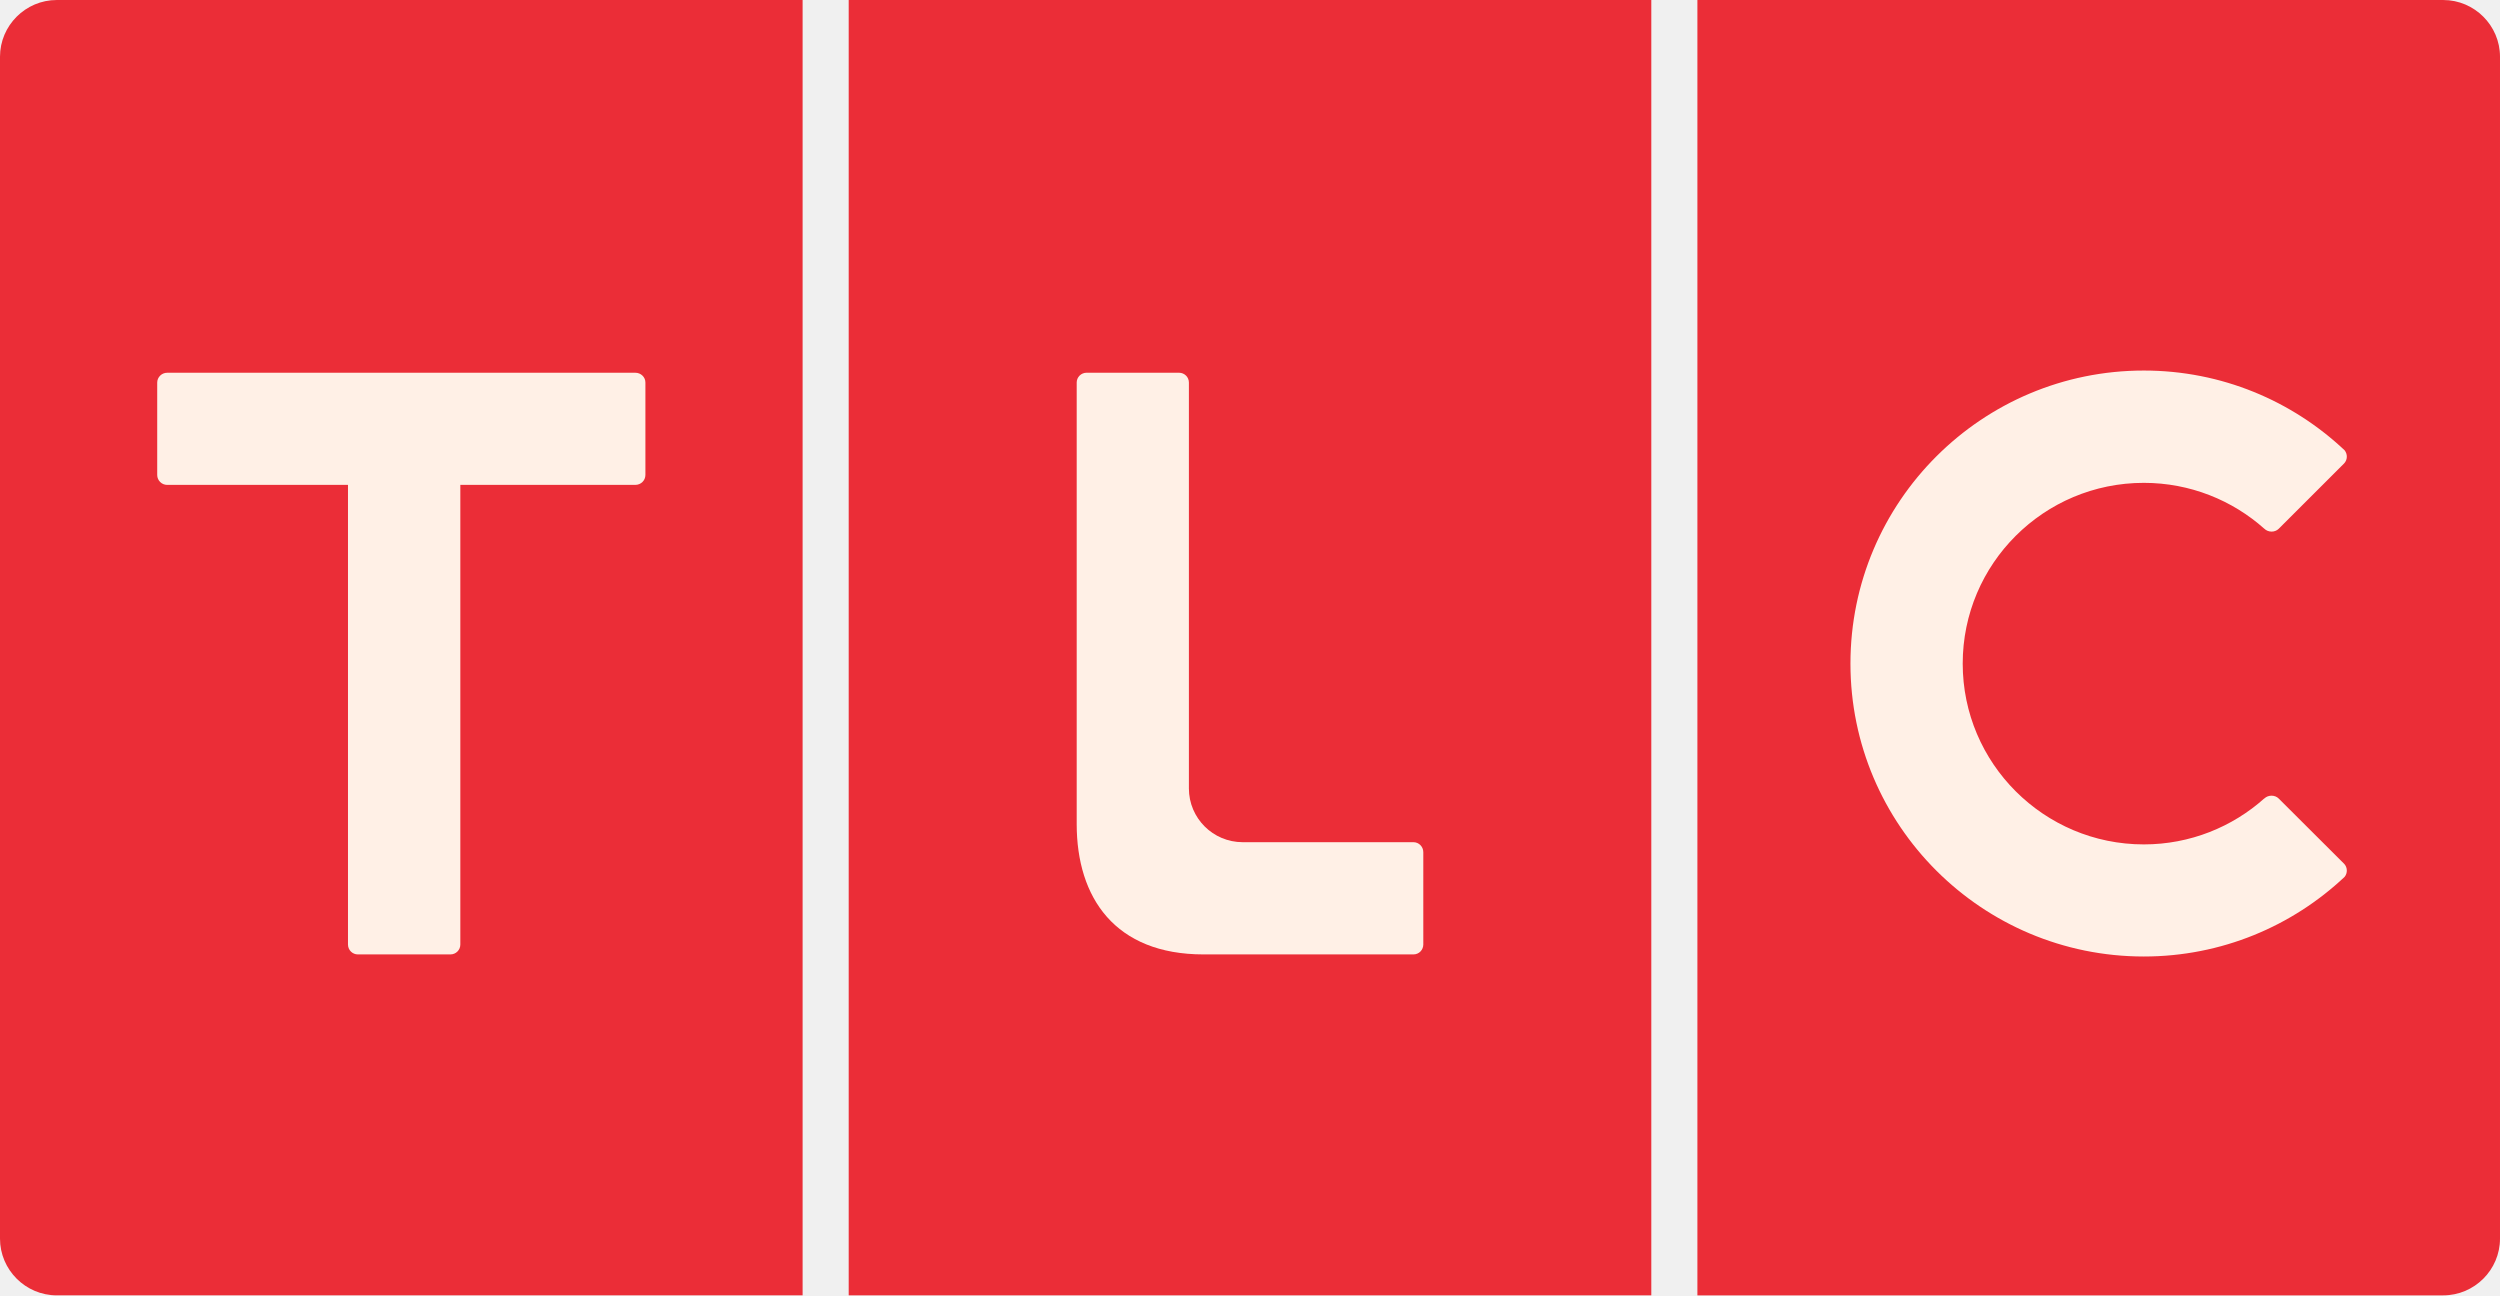
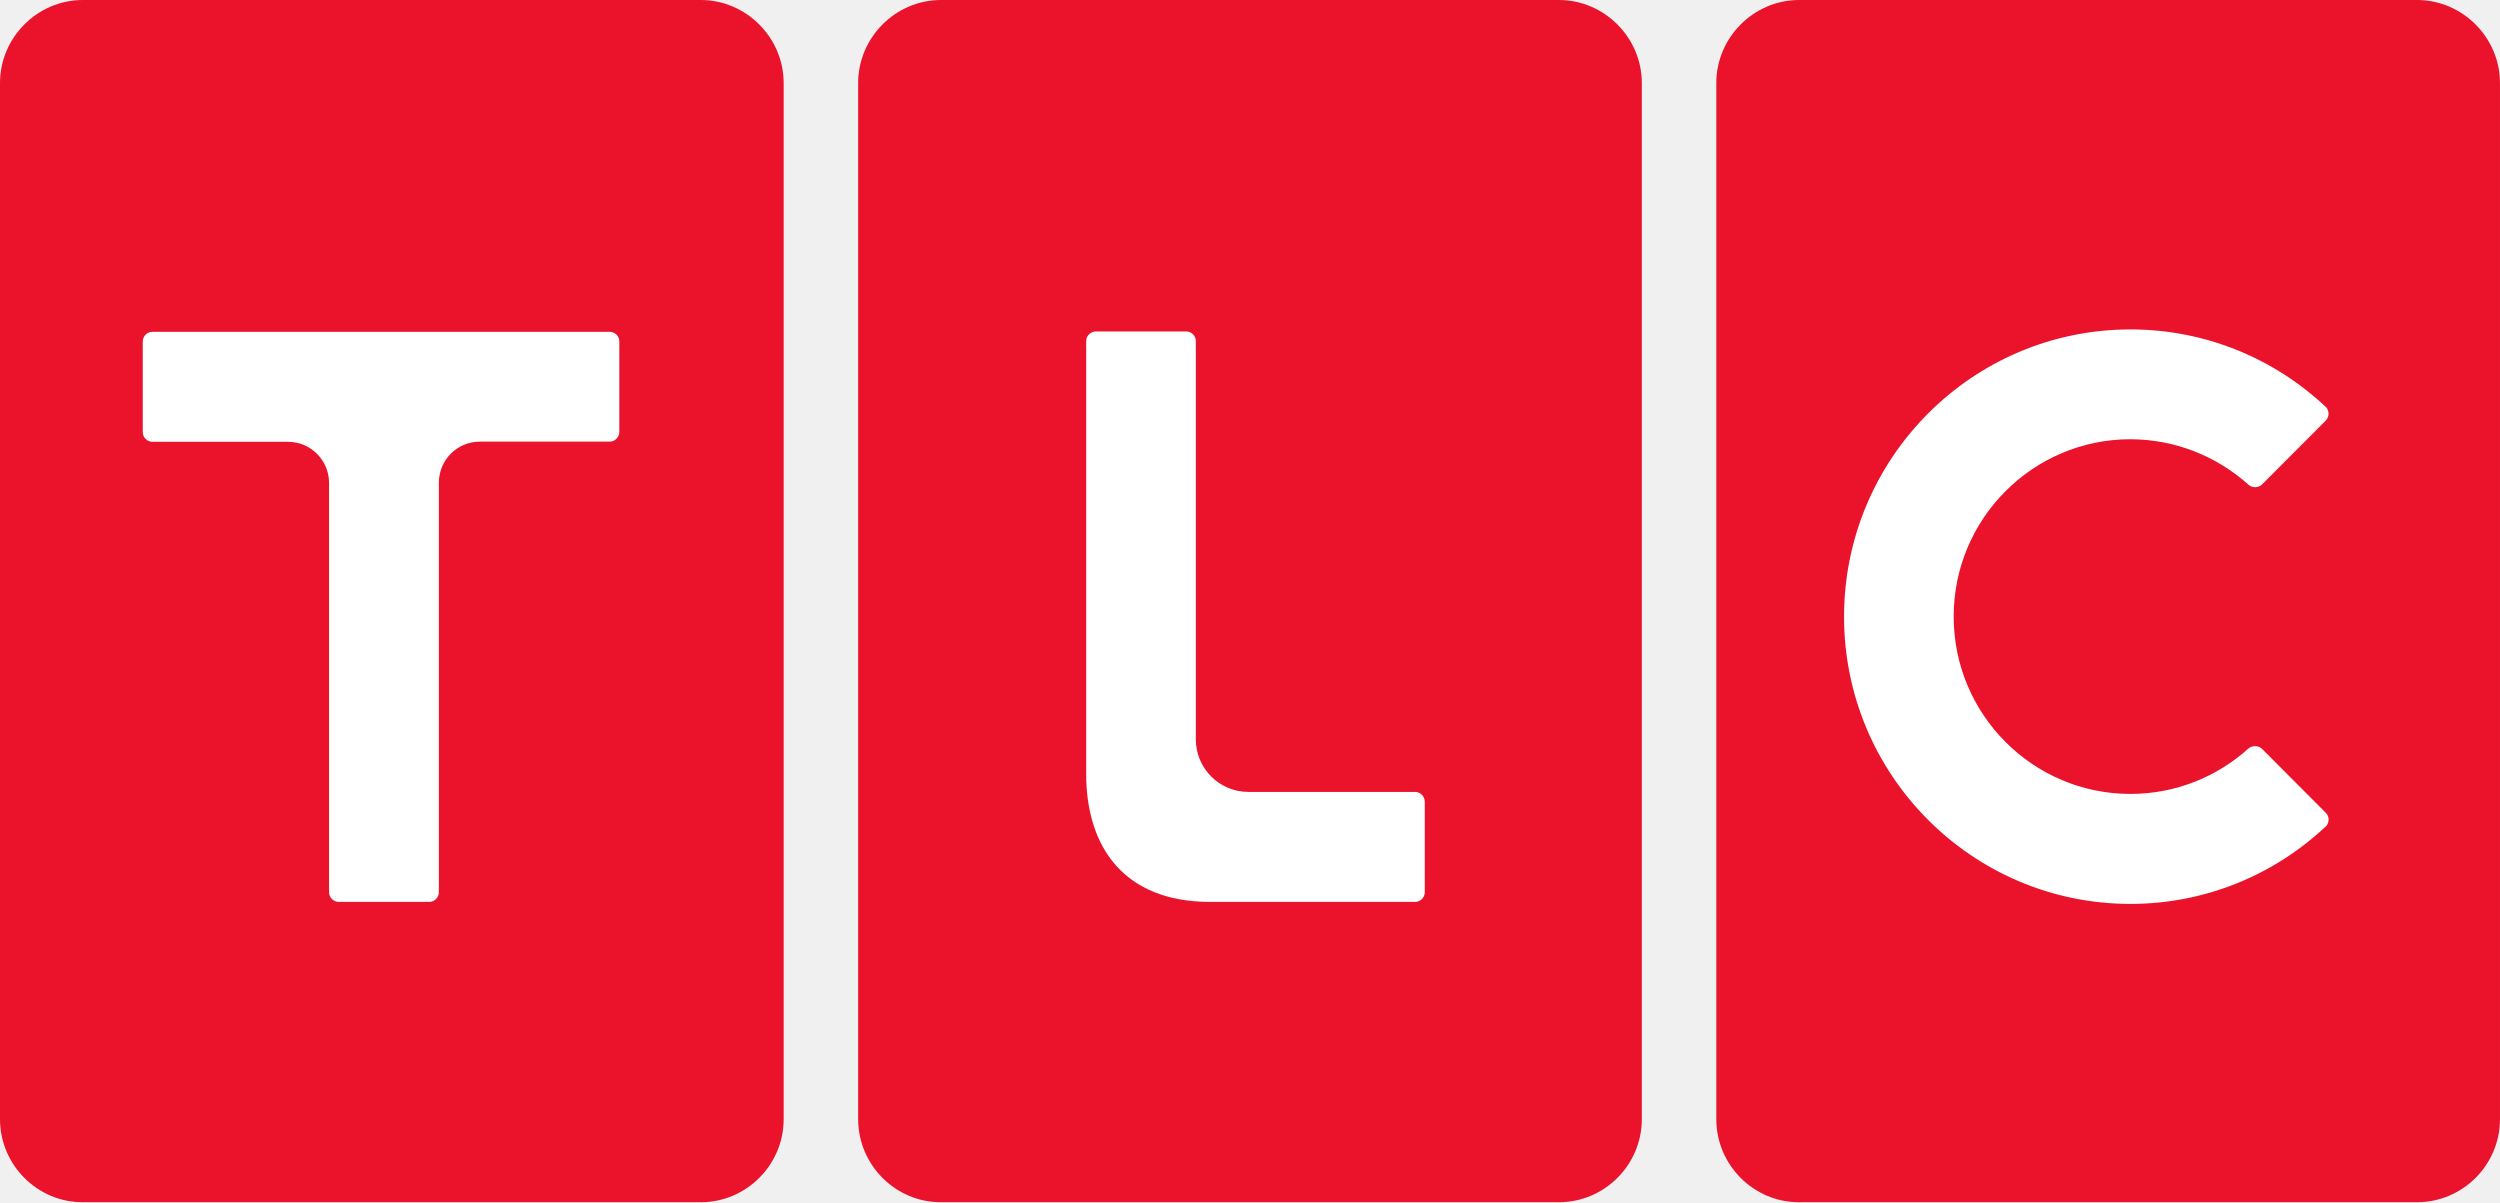
- <svg xmlns="http://www.w3.org/2000/svg" id="Layer_1" width="925.04" height="479.3" enable-background="new 0 0 200 97.333" version="1.0" viewBox="0 0 925.04 479.3" xml:space="preserve">
-   <g id="g2654" transform="matrix(.74053 0 0 .73981 904.03 0)">
-     <path id="path2656" d="m0 0h-372.66v647.88h372.65c15.61 0 28.38-12.771 28.38-28.38v-591.12c0-15.607-12.77-28.376-28.37-28.376" fill="#eb2d37" />
-   </g>
-   <path id="path2666" d="m314.03 479.3h296.98v-479.3h-296.98z" fill="#eb2d37" />
-   <g id="g2684" transform="matrix(.74053 0 0 .73981 21.013 .00111)">
-     <path id="path2686" d="m0 0c-15.607 0-28.376 12.769-28.376 28.376v591.12c0 15.607 12.769 28.376 28.376 28.376h372.66v-647.88z" fill="#eb2d37" />
-   </g>
-   <g id="g983" transform="translate(-406.54 865.5)">
-     <g id="g2660" transform="matrix(.74053 0 0 .73981 1244.4 -669.84)">
-       <path id="path2662" d="m0 0c-15.98-14.27-37.13-22.976-60.24-22.976-49.93 0-90.5 40.439-90.5 90.411 0 49.86 40.57 90.421 90.5 90.421 23.11 0 44.28-8.739 60.24-23.038l-0.05 0.095c1.98-1.901 5.29-1.901 7.2 0l32.71 32.658c1.69 1.779 1.77 4.617 0.23 6.512-26.15 24.645-61.48 39.84-100.33 39.84-80.957 0-146.59-65.649-146.59-146.49 0-80.968 65.637-146.58 146.59-146.58 38.85 0 74.11 15.168 100.33 39.892 1.54 1.967 1.46 4.749-0.23 6.539l-32.71 32.714c-1.91 1.895-5.22 1.895-7.2-0.055z" fill="#fff0e6" />
+ <svg xmlns="http://www.w3.org/2000/svg" id="svg12" width="996.71" height="479.31" version="1.1" viewBox="0 0 996.71 479.31" xml:space="preserve">
+   <g id="g846">
+     <g id="g836" transform="matrix(.72965 0 0 .72965 0 .0002553)" fill="#eb122b">
+       <path id="path2-1" d="m851.8-3.4989e-4c24.8 0 45.3 20.5 45.3 45.4v566.1c0 25-20.4 45.4-45.3 45.4h-337.6c-24.9 0.1-45.3-20.4-45.3-45.4v-566.1c0-24.9 20.4-45.4 45.3-45.4z" />
+       <path id="path2-1-3" d="m382.9-3.4989e-4c24.8 0 45.3 20.5 45.3 45.4v566.1c0 25-20.4 45.4-45.3 45.4h-337.6c-24.9 0.1-45.3-20.4-45.3-45.4v-566.1c0-24.9 20.4-45.4 45.3-45.4z" />
+       <path id="path2-1-0" d="m1320.7-3.4989e-4c24.8 0 45.3 20.5 45.3 45.4v566.1c0 25-20.4 45.4-45.3 45.4h-337.6c-24.9 0.1-45.3-20.4-45.3-45.4v-566.1c0-24.9 20.4-45.4 45.3-45.4z" />
    </g>
-     <g id="g2678" transform="matrix(.74053 0 0 .73981 929.52 -512.35)">
-       <path id="path2680" d="m0 0h-104.84c-44.279 0-63.399-28.357-63.399-65.2v-220.84c0-2.693 2.223-4.893 4.944-4.893l46.174 3e-3c2.771-3e-3 4.944 2.203 4.944 4.89v203.02c0 14.852 12.026 26.889 26.9 26.889h85.28c2.804 5e-3 4.943 2.288 4.943 4.999l6e-3 46.147c-6e-3 2.748-2.145 4.987-4.949 4.987" fill="#fff0e6" />
-     </g>
-     <g id="g2698" transform="matrix(.74053 0 0 .73981 645.35 -689.74)">
-       <path id="path2700" d="m0 0c0 2.715-2.252 4.932-4.979 4.932l-87.495 0.011v229.89c0 2.749-2.217 4.944-4.941 4.944h-46.252c-2.724 0-4.944-2.195-4.944-4.944v-229.89h-90.357c-2.701 6e-3 -4.963-2.217-4.963-4.943l3e-3 -46.235c-3e-3 -2.696 2.259-4.907 4.96-4.904h233.99c2.727-3e-3 5.01 2.208 4.979 4.89z" fill="#fff0e6" />
+     <g id="g828" transform="matrix(.72965 0 0 .72965 0 .0002553)" fill="#fff">
+       <path id="path10-3" d="m338.4 236v-49.5c0-2.9-2.4-5.2-5.3-5.2h-249.8c-2.9 0-5.3 2.4-5.3 5.3v49.5c0 2.9 2.4 5.3 5.3 5.3h74c12.5 0 22.5 10.1 22.5 22.5v223.6c0 2.9 2.4 5.3 5.3 5.3h49.4c2.9 0 5.3-2.4 5.3-5.3v-223.7c0-12.5 10-22.5 22.5-22.5h70.9c2.8 0 5.2-2.4 5.2-5.3z" />
+       <path id="path10-7" d="m778.5 487.5v-49.4c0-2.9-2.3-5.4-5.3-5.4h-91.1c-15.9 0-28.7-12.9-28.7-28.8v-217.5c0-2.9-2.3-5.3-5.3-5.3h-49.3c-2.9 0-5.3 2.4-5.3 5.3v236.6c0 39.5 20.4 69.8 67.7 69.8h112c3 0 5.3-2.4 5.3-5.3z" />
+       <path id="path10-0" d="m1228.4 264.7c2 2 5.6 2 7.6 0l34.9-35c1.8-1.9 1.9-4.9 0.3-7-28-26.5-65.7-42.7-107.1-42.7-86.4 0-156.5 70.3-156.5 157 0 86.6 70.1 156.9 156.5 156.9 41.5 0 79.2-16.3 107.1-42.7 1.6-2 1.6-5.1-0.3-7l-34.9-35c-2-2-5.6-2-7.7 0l0.1-0.1c-17 15.3-39.6 24.7-64.3 24.7-53.3 0-96.6-43.4-96.6-96.9s43.3-96.9 96.6-96.9c24.7 0.1 47.2 9.4 64.3 24.7z" />
    </g>
  </g>
</svg>
